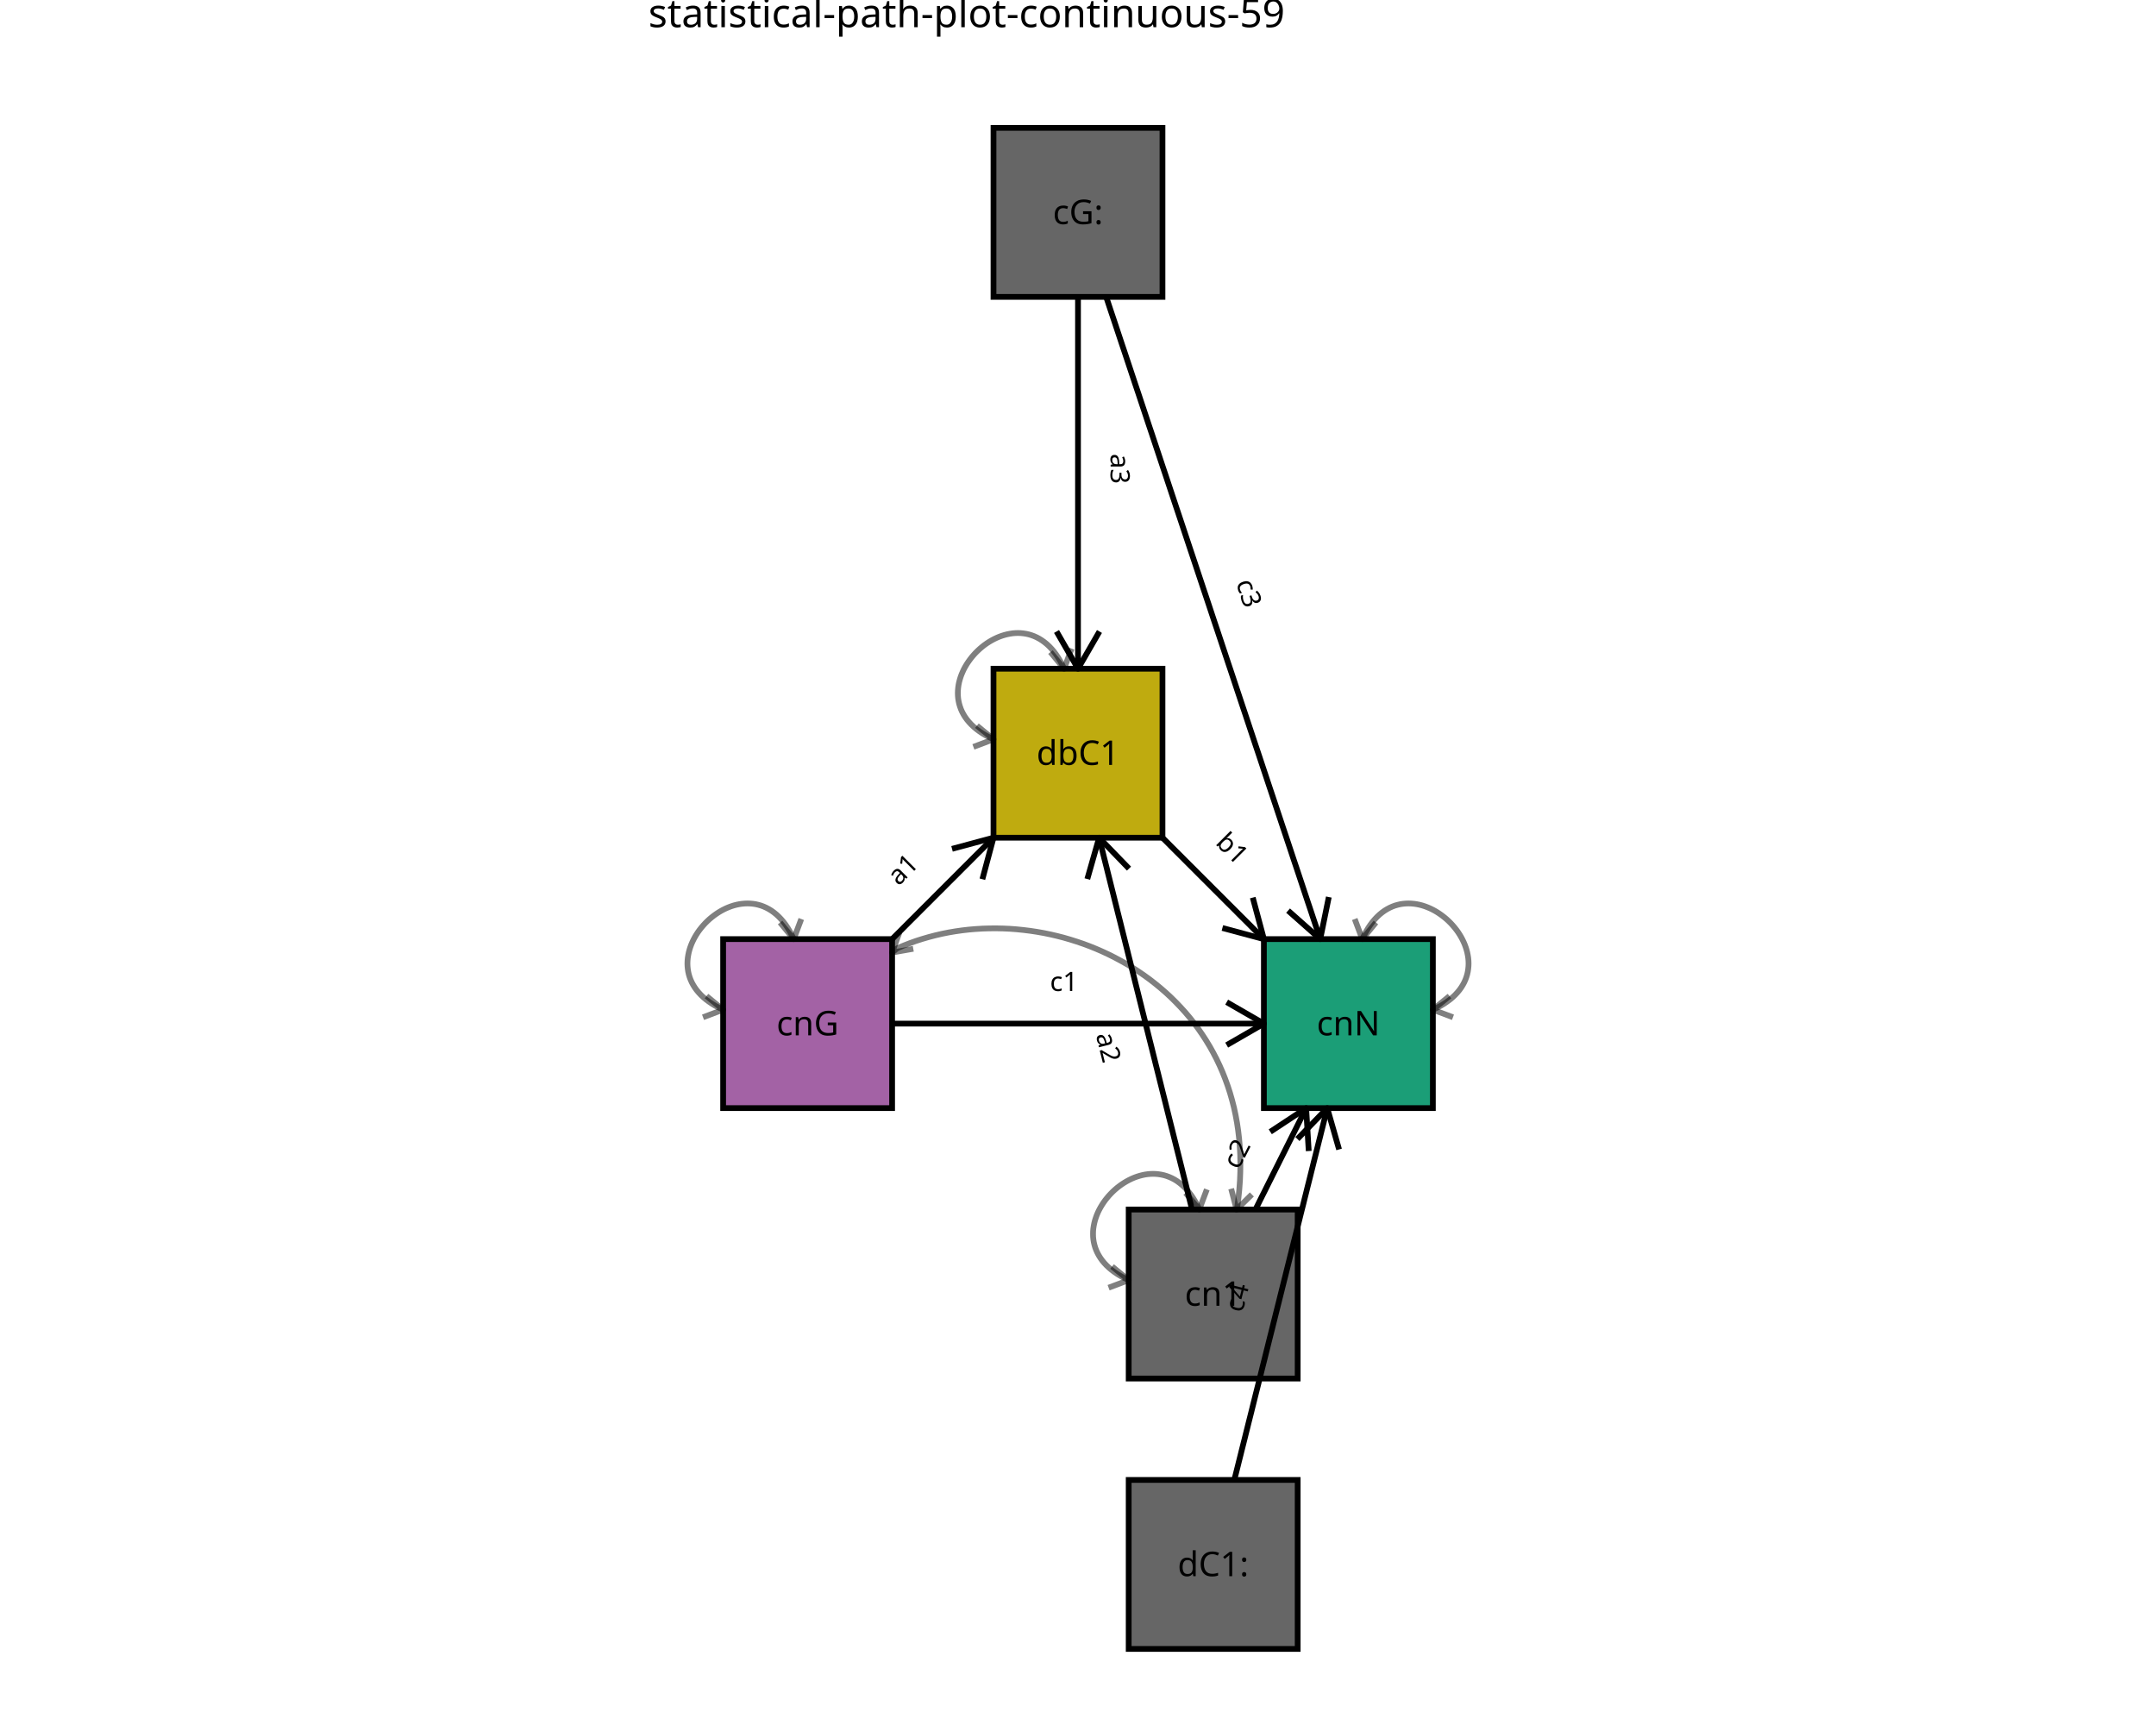
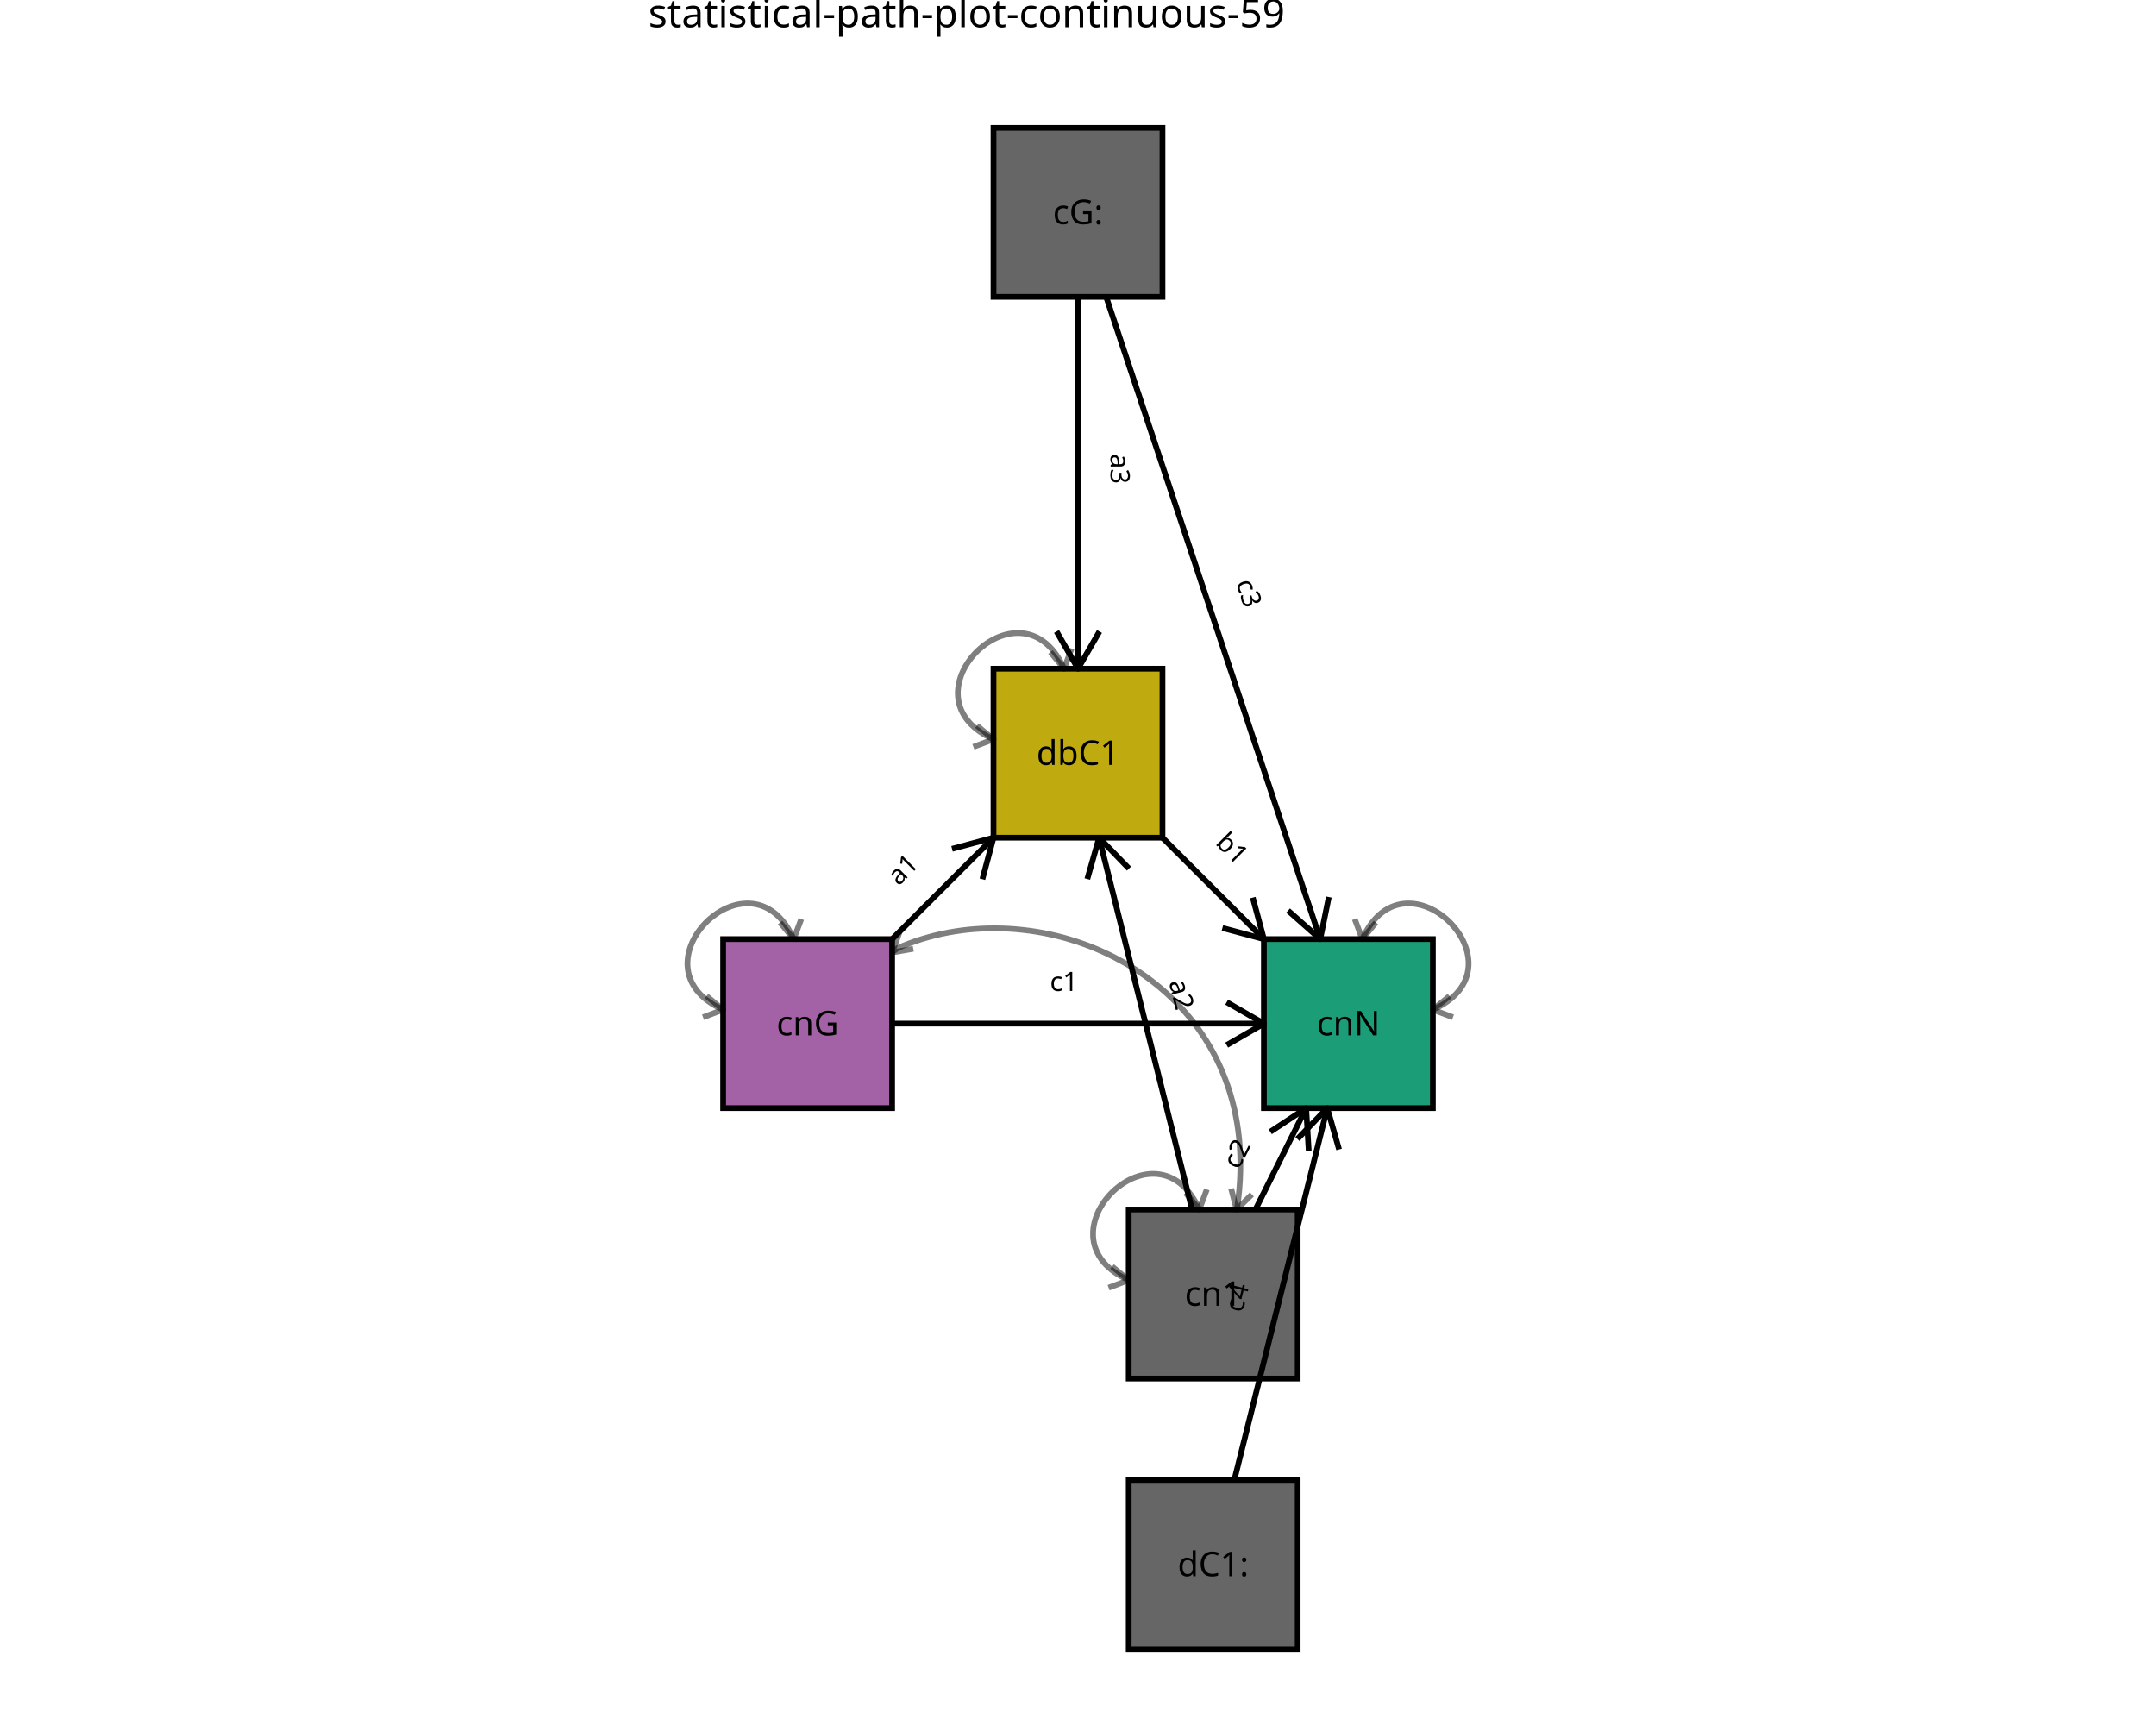
<svg xmlns="http://www.w3.org/2000/svg" class="svglite" data-engine-version="2.0" width="720.00pt" height="576.00pt" viewBox="0 0 720.00 576.00">
  <defs>
    <style type="text/css">
    .svglite line, .svglite polyline, .svglite polygon, .svglite path, .svglite rect, .svglite circle {
      fill: none;
      stroke: #000000;
      stroke-linecap: round;
      stroke-linejoin: round;
      stroke-miterlimit: 10.00;
    }
  </style>
  </defs>
  <rect width="100%" height="100%" style="stroke: none; fill: #FFFFFF;" />
  <defs>
    <clipPath id="cpMC4wMHw3MjAuMDB8MC4wMHw1NzYuMDA=">
      <rect x="0.00" y="0.00" width="720.00" height="576.00" />
    </clipPath>
  </defs>
  <g clip-path="url(#cpMC4wMHw3MjAuMDB8MC4wMHw1NzYuMDA=)">
</g>
  <defs>
    <clipPath id="cpMjE2LjUzfDUwMy40N3wwLjAwfDU3Ni4wMA==">
      <rect x="216.53" y="0.00" width="286.94" height="576.00" />
    </clipPath>
  </defs>
  <g clip-path="url(#cpMjE2LjUzfDUwMy40N3wwLjAwfDU3Ni4wMA==)">
    <rect x="216.53" y="0.00" width="286.94" height="576.00" style="stroke-width: 10.67; stroke: none;" />
  </g>
  <g clip-path="url(#cpMC4wMHw3MjAuMDB8MC4wMHw1NzYuMDA=)">
</g>
  <defs>
    <clipPath id="cpMjE2LjUzfDUwMy40N3wxNy4zMHw1NzYuMDA=">
      <rect x="216.53" y="17.30" width="286.94" height="558.70" />
    </clipPath>
  </defs>
  <g clip-path="url(#cpMjE2LjUzfDUwMy40N3wxNy4zMHw1NzYuMDA=)">
    <rect x="216.53" y="17.30" width="286.94" height="558.70" style="stroke-width: 10.67; stroke: none;" />
    <rect x="241.49" y="313.58" width="56.43" height="56.43" style="stroke-width: 1.92; stroke-linecap: butt; stroke-linejoin: miter; fill: #A362A5;" />
    <rect x="422.08" y="313.58" width="56.43" height="56.43" style="stroke-width: 1.92; stroke-linecap: butt; stroke-linejoin: miter; fill: #1B9E77;" />
    <rect x="331.78" y="223.29" width="56.43" height="56.43" style="stroke-width: 1.92; stroke-linecap: butt; stroke-linejoin: miter; fill: #BFAB0F;" />
    <rect x="376.93" y="403.88" width="56.43" height="56.43" style="stroke-width: 1.92; stroke-linecap: butt; stroke-linejoin: miter; fill: #666666;" />
    <rect x="331.78" y="42.70" width="56.43" height="56.43" style="stroke-width: 1.92; stroke-linecap: butt; stroke-linejoin: miter; fill: #666666;" />
    <rect x="376.93" y="494.17" width="56.43" height="56.43" style="stroke-width: 1.92; stroke-linecap: butt; stroke-linejoin: miter; fill: #666666;" />
    <polyline points="297.92,341.80 298.89,341.80 300.72,341.80 302.54,341.80 304.36,341.80 306.19,341.80 308.01,341.80 309.84,341.80 311.66,341.80 313.48,341.80 315.31,341.80 317.13,341.80 318.96,341.80 320.78,341.80 322.61,341.80 324.43,341.80 326.25,341.80 328.08,341.80 329.90,341.80 331.73,341.80 333.55,341.80 335.37,341.80 337.20,341.80 339.02,341.80 340.85,341.80 342.67,341.80 344.49,341.80 346.32,341.80 348.14,341.80 349.97,341.80 351.79,341.80 353.62,341.80 355.44,341.80 357.26,341.80 359.09,341.80 360.91,341.80 362.74,341.80 364.56,341.80 366.38,341.80 368.21,341.80 370.03,341.80 371.86,341.80 373.68,341.80 375.51,341.80 377.33,341.80 379.15,341.80 380.98,341.80 382.80,341.80 384.63,341.80 386.45,341.80 388.27,341.80 390.10,341.80 391.92,341.80 393.75,341.80 395.57,341.80 397.39,341.80 399.22,341.80 401.04,341.80 402.87,341.80 404.69,341.80 406.52,341.80 408.34,341.80 410.16,341.80 411.99,341.80 413.81,341.80 415.64,341.80 417.46,341.80 419.28,341.80 421.11,341.80 422.08,341.80 " style="stroke-width: 1.92; stroke-linecap: butt;" />
    <polyline points="409.65,348.97 422.08,341.80 409.65,334.63 " style="stroke-width: 1.92; stroke-linecap: butt;" />
    <polyline points="297.92,313.58 297.98,313.53 298.89,312.61 299.80,311.70 300.72,310.79 301.63,309.88 302.54,308.96 303.45,308.05 304.36,307.14 305.28,306.23 306.19,305.32 307.10,304.40 308.01,303.49 308.92,302.58 309.84,301.67 310.75,300.76 311.66,299.84 312.57,298.93 313.48,298.02 314.40,297.11 315.31,296.20 316.22,295.28 317.13,294.37 318.05,293.46 318.96,292.55 319.87,291.64 320.78,290.72 321.69,289.81 322.61,288.90 323.52,287.99 324.43,287.08 325.34,286.16 326.25,285.25 327.17,284.34 328.08,283.43 328.99,282.52 329.90,281.60 330.81,280.69 331.73,279.78 331.78,279.72 " style="stroke-width: 1.92; stroke-linecap: butt;" />
    <polyline points="328.07,293.58 331.78,279.72 317.93,283.44 " style="stroke-width: 1.92; stroke-linecap: butt;" />
    <polyline points="388.22,279.72 388.27,279.78 389.19,280.69 390.10,281.60 391.01,282.52 391.92,283.43 392.83,284.34 393.75,285.25 394.66,286.16 395.57,287.08 396.48,287.99 397.39,288.90 398.31,289.81 399.22,290.72 400.13,291.64 401.04,292.55 401.95,293.46 402.87,294.37 403.78,295.28 404.69,296.20 405.60,297.11 406.52,298.02 407.43,298.93 408.34,299.84 409.25,300.76 410.16,301.67 411.08,302.58 411.99,303.49 412.90,304.40 413.81,305.32 414.72,306.23 415.64,307.14 416.55,308.05 417.46,308.96 418.37,309.88 419.28,310.79 420.20,311.70 421.11,312.61 422.02,313.53 422.08,313.58 " style="stroke-width: 1.92; stroke-linecap: butt;" />
    <polyline points="408.22,309.87 422.08,313.58 418.36,299.72 " style="stroke-width: 1.92; stroke-linecap: butt;" />
    <polyline points="419.26,403.88 419.28,403.82 419.74,402.91 420.20,402.00 420.65,401.08 421.11,400.17 421.56,399.26 422.02,398.35 422.48,397.44 422.93,396.52 423.39,395.61 423.84,394.70 424.30,393.79 424.76,392.87 425.21,391.96 425.67,391.05 426.12,390.14 426.58,389.23 427.04,388.31 427.49,387.40 427.95,386.49 428.40,385.58 428.86,384.67 429.32,383.75 429.77,382.84 430.23,381.93 430.68,381.02 431.14,380.11 431.60,379.19 432.05,378.28 432.51,377.37 432.97,376.46 433.42,375.55 433.88,374.63 434.33,373.72 434.79,372.81 435.25,371.90 435.70,370.99 436.16,370.07 436.19,370.02 " style="stroke-width: 1.92; stroke-linecap: butt;" />
    <polyline points="437.05,384.34 436.19,370.02 424.21,377.92 " style="stroke-width: 1.92; stroke-linecap: butt;" />
    <polyline points="398.09,403.88 397.85,402.91 397.39,401.08 396.94,399.26 396.48,397.44 396.03,395.61 395.57,393.79 395.11,391.96 394.66,390.14 394.20,388.31 393.75,386.49 393.29,384.67 392.83,382.84 392.38,381.02 391.92,379.19 391.47,377.37 391.01,375.55 390.55,373.72 390.10,371.90 389.64,370.07 389.19,368.25 388.73,366.42 388.27,364.60 387.82,362.78 387.36,360.95 386.91,359.13 386.45,357.30 385.99,355.48 385.54,353.66 385.08,351.83 384.63,350.01 384.17,348.18 383.71,346.36 383.26,344.54 382.80,342.71 382.35,340.89 381.89,339.06 381.43,337.24 380.98,335.41 380.52,333.59 380.07,331.77 379.61,329.94 379.15,328.12 378.70,326.29 378.24,324.47 377.79,322.65 377.33,320.82 376.87,319.00 376.42,317.17 375.96,315.35 375.51,313.53 375.05,311.70 374.59,309.88 374.14,308.05 373.68,306.23 373.22,304.40 372.77,302.58 372.31,300.76 371.86,298.93 371.40,297.11 370.94,295.28 370.49,293.46 370.03,291.64 369.58,289.81 369.12,287.99 368.66,286.16 368.21,284.34 367.75,282.52 367.30,280.69 367.05,279.72 " style="stroke-width: 1.92; stroke-linecap: butt;" />
    <polyline points="377.03,290.04 367.05,279.72 363.11,293.52 " style="stroke-width: 1.92; stroke-linecap: butt;" />
    <polyline points="369.41,99.13 370.03,101.01 370.94,103.75 371.86,106.49 372.77,109.22 373.68,111.96 374.59,114.70 375.51,117.43 376.42,120.17 377.33,122.90 378.24,125.64 379.15,128.38 380.07,131.11 380.98,133.85 381.89,136.58 382.80,139.32 383.71,142.06 384.63,144.79 385.54,147.53 386.45,150.27 387.36,153.00 388.27,155.74 389.19,158.47 390.10,161.21 391.01,163.95 391.92,166.68 392.83,169.42 393.75,172.16 394.66,174.89 395.57,177.63 396.48,180.36 397.39,183.10 398.31,185.84 399.22,188.57 400.13,191.31 401.04,194.04 401.95,196.78 402.87,199.52 403.78,202.25 404.69,204.99 405.60,207.73 406.52,210.46 407.43,213.20 408.34,215.93 409.25,218.67 410.16,221.41 411.08,224.14 411.99,226.88 412.90,229.62 413.81,232.35 414.72,235.09 415.64,237.82 416.55,240.56 417.46,243.30 418.37,246.03 419.28,248.77 420.20,251.50 421.11,254.24 422.02,256.98 422.93,259.71 423.84,262.45 424.76,265.19 425.67,267.92 426.58,270.66 427.49,273.39 428.40,276.13 429.32,278.87 430.23,281.60 431.14,284.34 432.05,287.08 432.97,289.81 433.88,292.55 434.79,295.28 435.70,298.02 436.61,300.76 437.53,303.49 438.44,306.23 439.35,308.96 440.26,311.70 440.89,313.58 " style="stroke-width: 1.92; stroke-linecap: butt;" />
    <polyline points="430.15,304.06 440.89,313.58 443.76,299.53 " style="stroke-width: 1.92; stroke-linecap: butt;" />
    <polyline points="360.00,99.13 360.00,100.10 360.00,101.93 360.00,103.75 360.00,105.57 360.00,107.40 360.00,109.22 360.00,111.05 360.00,112.87 360.00,114.70 360.00,116.52 360.00,118.34 360.00,120.17 360.00,121.99 360.00,123.82 360.00,125.64 360.00,127.46 360.00,129.29 360.00,131.11 360.00,132.94 360.00,134.76 360.00,136.58 360.00,138.41 360.00,140.23 360.00,142.06 360.00,143.88 360.00,145.71 360.00,147.53 360.00,149.35 360.00,151.18 360.00,153.00 360.00,154.83 360.00,156.65 360.00,158.47 360.00,160.30 360.00,162.12 360.00,163.95 360.00,165.77 360.00,167.59 360.00,169.42 360.00,171.24 360.00,173.07 360.00,174.89 360.00,176.72 360.00,178.54 360.00,180.36 360.00,182.19 360.00,184.01 360.00,185.84 360.00,187.66 360.00,189.48 360.00,191.31 360.00,193.13 360.00,194.96 360.00,196.78 360.00,198.61 360.00,200.43 360.00,202.25 360.00,204.08 360.00,205.90 360.00,207.73 360.00,209.55 360.00,211.37 360.00,213.20 360.00,215.02 360.00,216.85 360.00,218.67 360.00,220.49 360.00,222.32 360.00,223.29 " style="stroke-width: 1.92; stroke-linecap: butt;" />
    <polyline points="352.83,210.86 360.00,223.29 367.17,210.86 " style="stroke-width: 1.92; stroke-linecap: butt;" />
    <polyline points="412.20,494.17 412.44,493.20 412.90,491.38 413.36,489.55 413.81,487.73 414.27,485.91 414.72,484.08 415.18,482.26 415.64,480.43 416.09,478.61 416.55,476.78 417.00,474.96 417.46,473.14 417.92,471.31 418.37,469.49 418.83,467.66 419.28,465.84 419.74,464.02 420.20,462.19 420.65,460.37 421.11,458.54 421.56,456.72 422.02,454.90 422.48,453.07 422.93,451.25 423.39,449.42 423.84,447.60 424.30,445.77 424.76,443.95 425.21,442.13 425.67,440.30 426.12,438.48 426.58,436.65 427.04,434.83 427.49,433.01 427.95,431.18 428.40,429.36 428.86,427.53 429.32,425.71 429.77,423.88 430.23,422.06 430.68,420.24 431.14,418.41 431.60,416.59 432.05,414.76 432.51,412.94 432.97,411.12 433.42,409.29 433.88,407.47 434.33,405.64 434.79,403.82 435.25,402.00 435.70,400.17 436.16,398.35 436.61,396.52 437.07,394.70 437.53,392.87 437.98,391.05 438.44,389.23 438.89,387.40 439.35,385.58 439.81,383.75 440.26,381.93 440.72,380.11 441.17,378.28 441.63,376.46 442.09,374.63 442.54,372.81 443.00,370.99 443.24,370.02 " style="stroke-width: 1.92; stroke-linecap: butt;" />
    <polyline points="447.19,383.81 443.24,370.02 433.27,380.33 " style="stroke-width: 1.92; stroke-linecap: butt;" />
    <text x="355.33" y="330.90" text-anchor="middle" style="font-size: 8.91px; font-family: sans;" textLength="9.41px" lengthAdjust="spacingAndGlyphs">c1</text>
    <text transform="translate(303.65,292.44) rotate(-45)" text-anchor="middle" style="font-size: 8.91px; font-family: sans;" textLength="9.91px" lengthAdjust="spacingAndGlyphs">a1</text>
    <text transform="translate(409.36,285.45) rotate(-315)" text-anchor="middle" style="font-size: 8.91px; font-family: sans;" textLength="9.91px" lengthAdjust="spacingAndGlyphs">b1</text>
    <text transform="translate(415.70,386.61) rotate(-63)" text-anchor="middle" style="font-size: 8.91px; font-family: sans;" textLength="9.41px" lengthAdjust="spacingAndGlyphs">c2</text>
-     <text transform="translate(367.18,350.44) rotate(-284)" text-anchor="middle" style="font-size: 8.91px; font-family: sans;" textLength="9.91px" lengthAdjust="spacingAndGlyphs">a2</text>
+     <text transform="translate(391.57,332.82) rotate(-284)" text-anchor="middle" style="font-size: 8.91px; font-family: sans;" textLength="9.91px" lengthAdjust="spacingAndGlyphs">a2</text>
    <text transform="translate(414.18,198.98) rotate(-288)" text-anchor="middle" style="font-size: 8.91px; font-family: sans;" textLength="9.41px" lengthAdjust="spacingAndGlyphs">c3</text>
    <text transform="translate(370.90,156.54) rotate(-270)" text-anchor="middle" style="font-size: 8.91px; font-family: sans;" textLength="9.91px" lengthAdjust="spacingAndGlyphs">a3</text>
    <text transform="translate(416.02,433.96) rotate(-76)" text-anchor="middle" style="font-size: 8.91px; font-family: sans;" textLength="9.41px" lengthAdjust="spacingAndGlyphs">c4</text>
    <text x="269.71" y="345.72" text-anchor="middle" style="font-size: 11.38px; font-family: sans;" textLength="20.88px" lengthAdjust="spacingAndGlyphs">cnG</text>
    <text x="450.29" y="345.72" text-anchor="middle" style="font-size: 11.38px; font-family: sans;" textLength="20.25px" lengthAdjust="spacingAndGlyphs">cnN</text>
    <text x="360.00" y="255.42" text-anchor="middle" style="font-size: 11.38px; font-family: sans;" textLength="27.21px" lengthAdjust="spacingAndGlyphs">dbC1</text>
    <text x="405.15" y="436.01" text-anchor="middle" style="font-size: 11.38px; font-family: sans;" textLength="18.36px" lengthAdjust="spacingAndGlyphs">cn1</text>
    <text x="360.00" y="74.83" text-anchor="middle" style="font-size: 11.38px; font-family: sans;" textLength="17.71px" lengthAdjust="spacingAndGlyphs">cG:</text>
    <text x="405.15" y="526.30" text-anchor="middle" style="font-size: 11.38px; font-family: sans;" textLength="24.04px" lengthAdjust="spacingAndGlyphs">dC1:</text>
    <polyline points="297.92,318.06 299.58,316.67 301.66,315.78 303.76,314.96 305.89,314.20 308.04,313.51 310.21,312.88 312.40,312.31 314.60,311.80 316.82,311.36 319.05,310.98 321.30,310.66 323.55,310.40 325.82,310.21 328.09,310.07 330.36,310.00 332.64,309.98 334.92,310.03 337.20,310.13 339.48,310.30 341.75,310.53 344.02,310.81 346.28,311.15 348.54,311.55 350.78,312.01 353.02,312.53 355.24,313.10 357.44,313.74 359.63,314.43 361.80,315.17 363.95,315.97 366.07,316.83 368.18,317.75 370.26,318.72 372.31,319.75 374.33,320.83 376.33,321.96 378.29,323.15 380.22,324.40 382.11,325.70 383.97,327.05 385.78,328.46 387.56,329.92 389.30,331.43 390.99,332.99 392.63,334.61 394.23,336.28 395.79,338.00 397.29,339.77 398.74,341.60 400.13,343.47 401.47,345.40 402.75,347.37 403.98,349.40 405.14,351.47 406.25,353.60 407.28,355.77 408.26,358.00 409.16,360.27 410.00,362.59 410.77,364.96 411.46,367.38 412.09,369.84 412.63,372.35 413.10,374.91 413.49,377.52 413.80,380.17 414.03,382.87 414.17,385.61 414.23,388.40 414.20,391.24 414.09,394.12 413.88,397.04 413.58,400.01 413.19,403.02 412.95,403.88 " style="stroke-width: 1.92; stroke: #000000; stroke-opacity: 0.50; stroke-linecap: butt;" />
    <polyline points="300.37,311.32 297.92,318.06 304.99,316.81 " style="stroke-width: 1.92; stroke: #000000; stroke-opacity: 0.50; stroke-linecap: butt;" />
    <polyline points="411.15,396.93 412.95,403.88 418.06,398.84 " style="stroke-width: 1.92; stroke: #000000; stroke-opacity: 0.50; stroke-linecap: butt;" />
    <polyline points="265.06,313.58 265.05,313.56 264.43,312.25 263.77,311.03 263.09,309.89 262.38,308.83 261.64,307.85 260.88,306.95 260.10,306.13 259.30,305.38 258.48,304.71 257.65,304.11 256.79,303.58 255.93,303.12 255.05,302.72 254.17,302.39 253.27,302.13 252.37,301.92 251.46,301.78 250.55,301.70 249.64,301.67 248.73,301.70 247.82,301.78 246.91,301.91 246.01,302.09 245.11,302.32 244.23,302.60 243.35,302.93 242.49,303.29 241.64,303.70 240.80,304.15 239.98,304.64 239.18,305.17 238.40,305.73 237.64,306.32 236.90,306.94 236.19,307.60 235.51,308.28 234.85,309.00 234.23,309.73 233.63,310.49 233.07,311.27 232.55,312.07 232.06,312.89 231.61,313.73 231.20,314.58 230.83,315.45 230.51,316.32 230.23,317.21 230.00,318.10 229.82,319.01 229.68,319.91 229.60,320.82 229.57,321.73 229.60,322.65 229.69,323.56 229.83,324.46 230.03,325.36 230.30,326.26 230.63,327.15 231.02,328.02 231.49,328.89 232.02,329.74 232.62,330.58 233.29,331.39 234.04,332.20 234.86,332.98 235.76,333.74 236.74,334.47 237.79,335.18 238.93,335.87 240.16,336.52 241.47,337.15 241.49,337.15 " style="stroke-width: 1.92; stroke: #000000; stroke-opacity: 0.50; stroke-linecap: butt;" />
    <polyline points="260.51,308.04 265.06,313.58 267.59,306.87 " style="stroke-width: 1.92; stroke: #000000; stroke-opacity: 0.50; stroke-linecap: butt;" />
    <polyline points="234.78,339.68 241.49,337.15 235.94,332.60 " style="stroke-width: 1.92; stroke: #000000; stroke-opacity: 0.50; stroke-linecap: butt;" />
    <polyline points="478.51,337.15 478.53,337.15 479.84,336.52 481.07,335.87 482.21,335.18 483.26,334.47 484.24,333.74 485.14,332.98 485.96,332.20 486.71,331.39 487.38,330.58 487.98,329.74 488.51,328.89 488.98,328.02 489.37,327.15 489.70,326.26 489.97,325.36 490.17,324.46 490.31,323.56 490.40,322.65 490.43,321.73 490.40,320.82 490.32,319.91 490.18,319.01 490.00,318.10 489.77,317.21 489.49,316.32 489.17,315.45 488.80,314.58 488.39,313.73 487.94,312.89 487.45,312.07 486.93,311.27 486.37,310.49 485.77,309.73 485.15,309.00 484.49,308.28 483.81,307.60 483.10,306.94 482.36,306.32 481.60,305.73 480.82,305.17 480.02,304.64 479.20,304.15 478.36,303.70 477.51,303.29 476.65,302.93 475.77,302.60 474.89,302.32 473.99,302.09 473.09,301.91 472.18,301.78 471.27,301.70 470.36,301.67 469.45,301.70 468.54,301.78 467.63,301.92 466.73,302.13 465.83,302.39 464.95,302.72 464.07,303.12 463.21,303.58 462.35,304.11 461.52,304.71 460.70,305.38 459.90,306.13 459.12,306.95 458.36,307.85 457.62,308.83 456.91,309.89 456.23,311.03 455.57,312.25 454.95,313.56 454.94,313.58 " style="stroke-width: 1.92; stroke: #000000; stroke-opacity: 0.50; stroke-linecap: butt;" />
    <polyline points="484.06,332.60 478.51,337.15 485.22,339.68 " style="stroke-width: 1.92; stroke: #000000; stroke-opacity: 0.50; stroke-linecap: butt;" />
    <polyline points="452.41,306.87 454.94,313.58 459.49,308.04 " style="stroke-width: 1.92; stroke: #000000; stroke-opacity: 0.50; stroke-linecap: butt;" />
    <polyline points="355.35,223.29 355.35,223.27 354.72,221.96 354.07,220.73 353.38,219.59 352.67,218.53 351.94,217.56 351.18,216.66 350.40,215.84 349.60,215.09 348.78,214.42 347.94,213.82 347.09,213.29 346.22,212.82 345.35,212.43 344.46,212.10 343.56,211.83 342.66,211.63 341.76,211.49 340.85,211.40 339.93,211.37 339.02,211.40 338.11,211.48 337.21,211.62 336.30,211.80 335.41,212.03 334.52,212.31 333.65,212.63 332.78,213.00 331.93,213.41 331.09,213.86 330.27,214.35 329.47,214.87 328.69,215.43 327.93,216.03 327.20,216.65 326.49,217.31 325.80,217.99 325.15,218.70 324.52,219.44 323.93,220.20 323.37,220.98 322.84,221.78 322.35,222.60 321.90,223.43 321.50,224.29 321.13,225.15 320.80,226.03 320.53,226.91 320.29,227.81 320.11,228.71 319.98,229.62 319.90,230.53 319.87,231.44 319.90,232.35 319.98,233.26 320.13,234.17 320.33,235.07 320.60,235.96 320.92,236.85 321.32,237.73 321.78,238.59 322.31,239.44 322.91,240.28 323.59,241.10 324.33,241.90 325.15,242.68 326.05,243.44 327.03,244.18 328.09,244.89 329.23,245.57 330.45,246.23 331.76,246.85 331.78,246.86 " style="stroke-width: 1.92; stroke: #000000; stroke-opacity: 0.50; stroke-linecap: butt;" />
    <polyline points="350.80,217.74 355.35,223.29 357.88,216.58 " style="stroke-width: 1.92; stroke: #000000; stroke-opacity: 0.50; stroke-linecap: butt;" />
    <polyline points="325.07,249.39 331.78,246.86 326.24,242.31 " style="stroke-width: 1.92; stroke: #000000; stroke-opacity: 0.50; stroke-linecap: butt;" />
    <polyline points="400.50,403.88 400.50,403.85 399.87,402.55 399.22,401.32 398.53,400.18 397.82,399.12 397.08,398.15 396.33,397.25 395.54,396.42 394.74,395.68 393.92,395.01 393.09,394.40 392.24,393.87 391.37,393.41 390.49,393.02 389.61,392.69 388.71,392.42 387.81,392.22 386.90,392.08 385.99,391.99 385.08,391.96 384.17,391.99 383.26,392.07 382.35,392.20 381.45,392.39 380.56,392.62 379.67,392.90 378.79,393.22 377.93,393.59 377.08,394.00 376.24,394.45 375.42,394.94 374.62,395.46 373.84,396.02 373.08,396.61 372.34,397.24 371.63,397.89 370.95,398.58 370.29,399.29 369.67,400.03 369.07,400.78 368.51,401.57 367.99,402.37 367.50,403.19 367.05,404.02 366.64,404.87 366.27,405.74 365.95,406.62 365.67,407.50 365.44,408.40 365.26,409.30 365.12,410.21 365.04,411.12 365.02,412.03 365.04,412.94 365.13,413.85 365.27,414.76 365.48,415.66 365.74,416.55 366.07,417.44 366.47,418.32 366.93,419.18 367.46,420.03 368.06,420.87 368.73,421.69 369.48,422.49 370.30,423.27 371.20,424.03 372.18,424.77 373.24,425.48 374.38,426.16 375.60,426.82 376.91,427.44 376.93,427.45 " style="stroke-width: 1.92; stroke: #000000; stroke-opacity: 0.50; stroke-linecap: butt;" />
    <polyline points="395.95,398.33 400.50,403.88 403.03,397.16 " style="stroke-width: 1.92; stroke: #000000; stroke-opacity: 0.50; stroke-linecap: butt;" />
    <polyline points="370.22,429.98 376.93,427.45 371.38,422.90 " style="stroke-width: 1.92; stroke: #000000; stroke-opacity: 0.50; stroke-linecap: butt;" />
  </g>
  <g clip-path="url(#cpMC4wMHw3MjAuMDB8MC4wMHw1NzYuMDA=)">
    <text x="216.53" y="9.08" style="font-size: 13.20px; font-family: sans;" textLength="197.39px" lengthAdjust="spacingAndGlyphs">statistical-path-plot-continuous-59</text>
  </g>
</svg>
